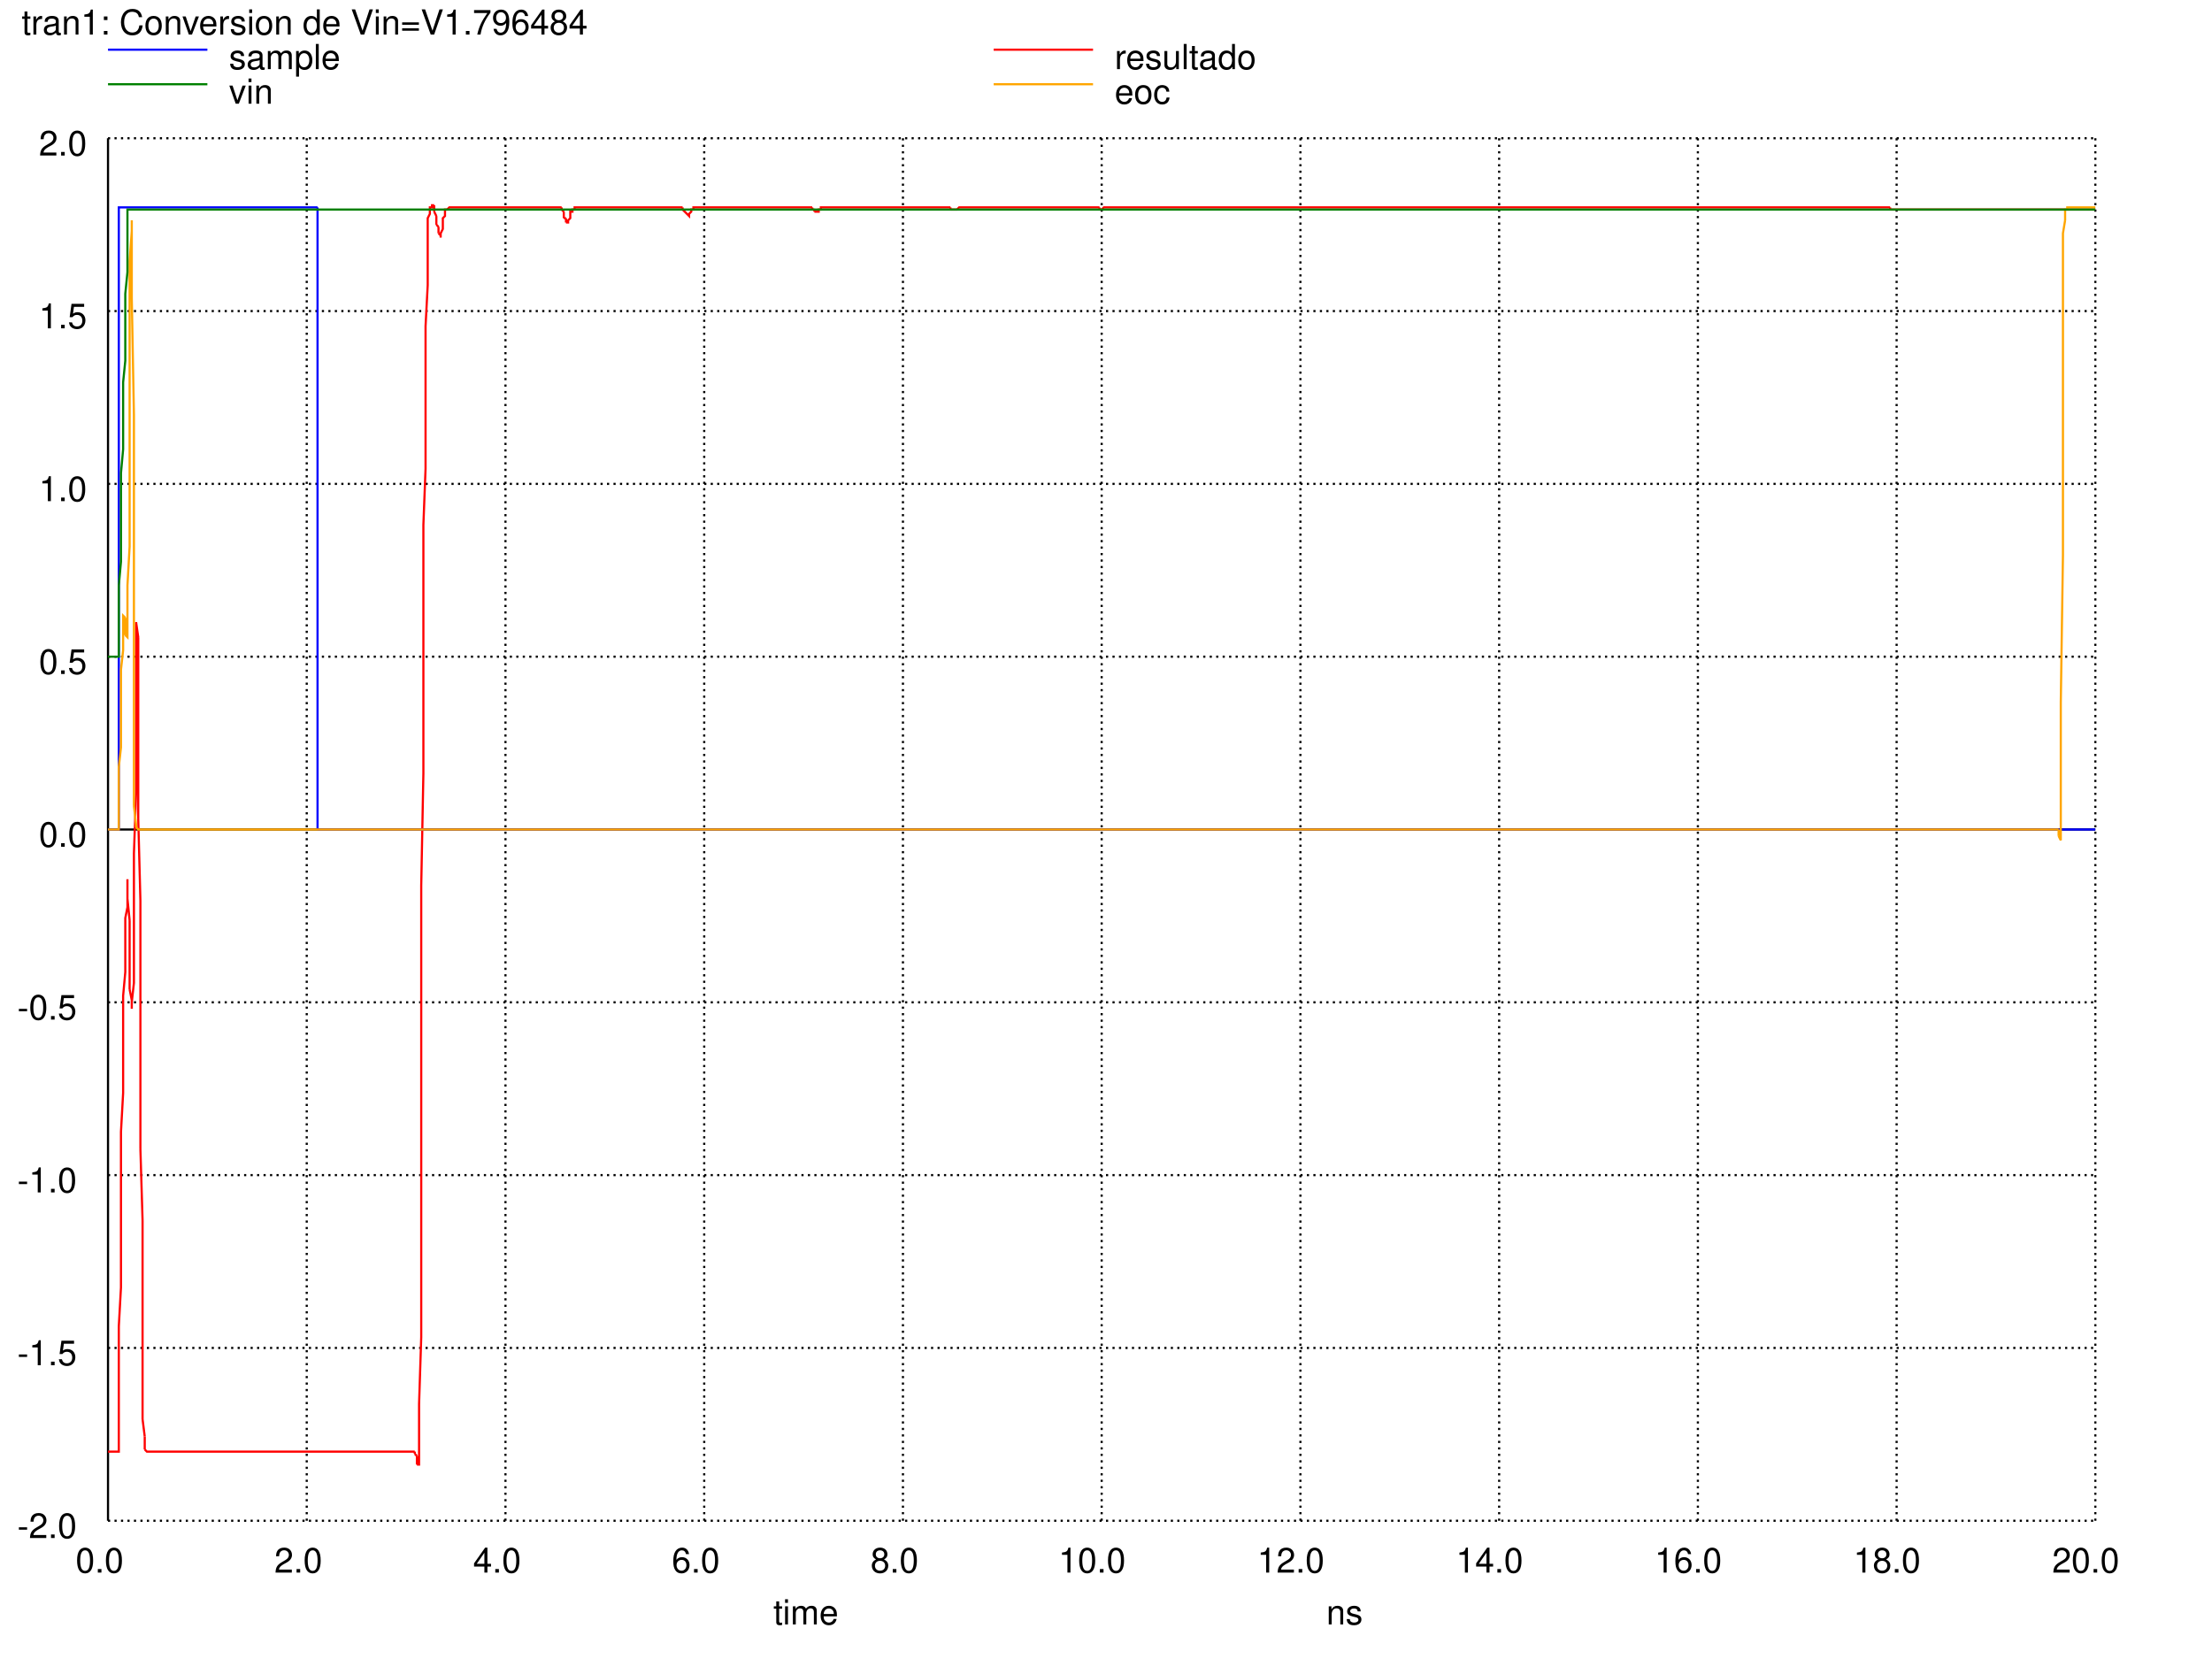
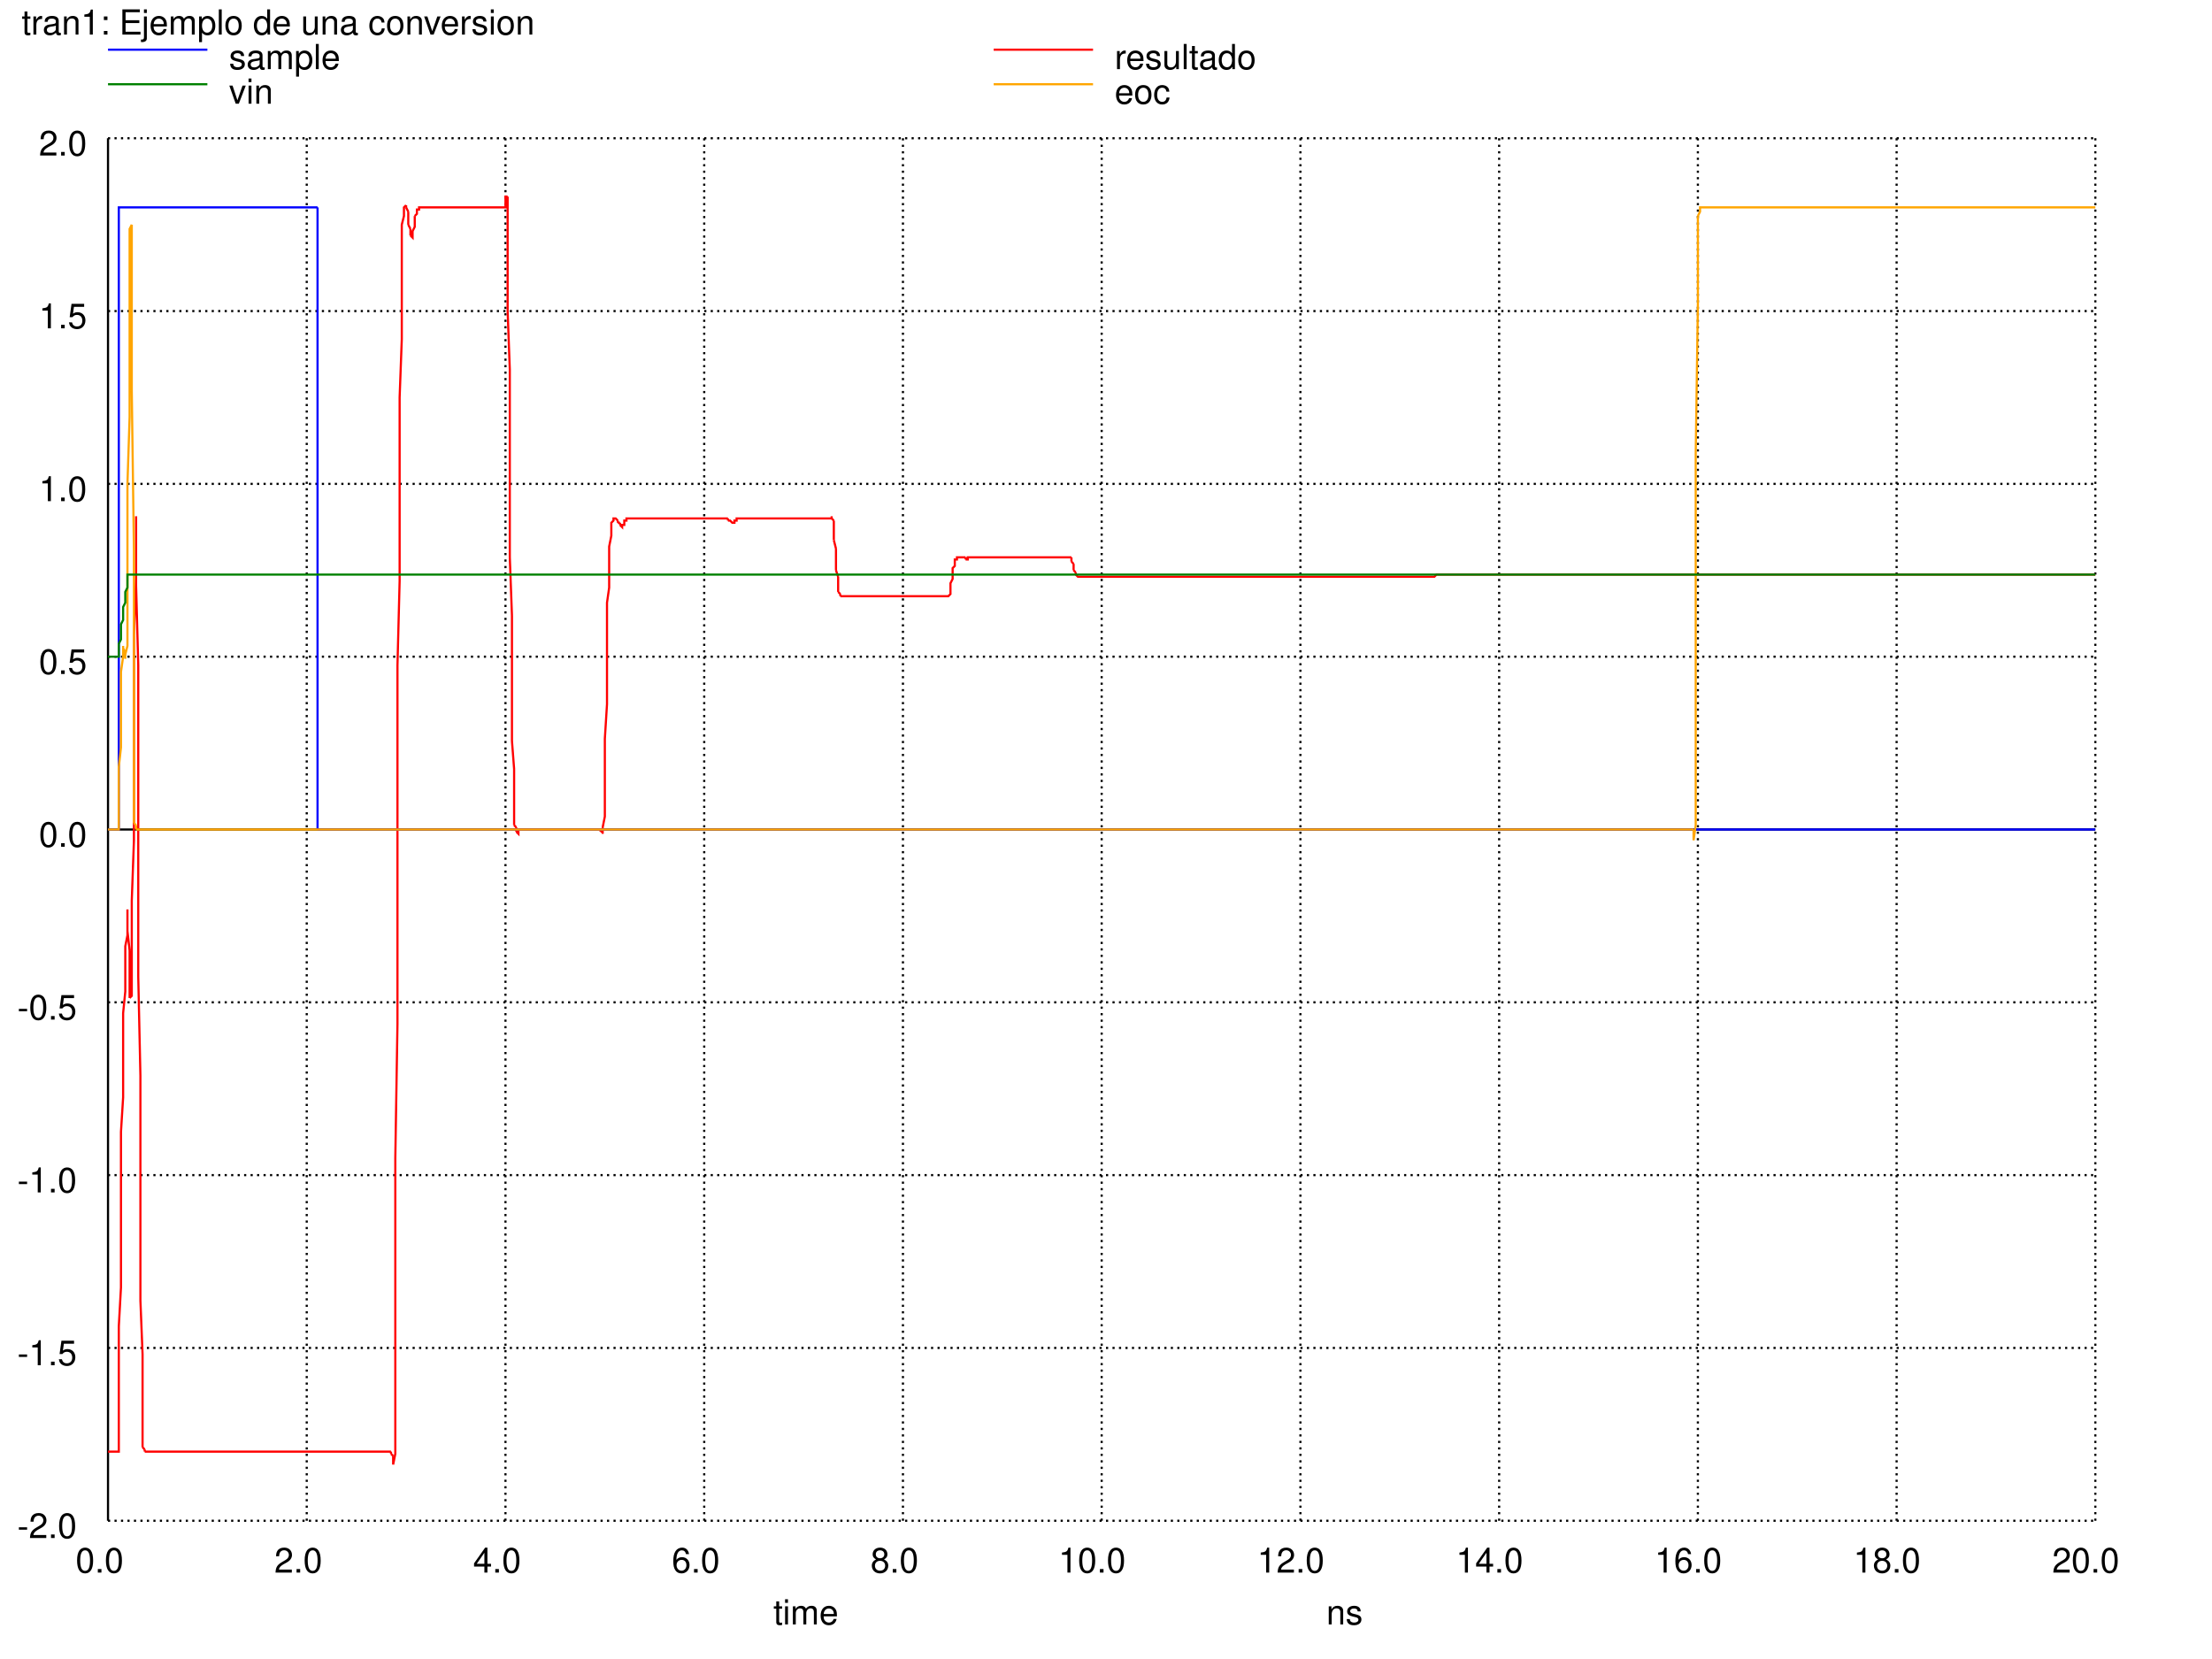
<svg xmlns="http://www.w3.org/2000/svg" version="1.1" width="100%" height="100%" viewBox="0 0 1024 768" style="fill: none; font-family: Helvetica;  font: Helvetica; ">
  <rect x="0" y="0" width="1024" height="768" fill="white" stroke="none" />
  <text stroke="none" fill="black" font-size="16" x="358" y="752">
time
</text>
  <text stroke="none" fill="black" font-size="16" x="10" y="16">
- tran1: Conversion de Vin=V1.796484
+ tran1: Ejemplo de una conversion
</text>
  <path stroke="black" d="M50 704l0 -640" />
  <text stroke="none" fill="black" font-size="16" x="35" y="728">
0.0
</text>
  <path stroke="black" stroke-dasharray="1,2" d="M142 704l0 -640" />
  <text stroke="none" fill="black" font-size="16" x="127" y="728">
2.0
</text>
  <path stroke="black" stroke-dasharray="1,2" d="M234 704l0 -640" />
  <text stroke="none" fill="black" font-size="16" x="219" y="728">
4.0
</text>
  <path stroke="black" stroke-dasharray="1,2" d="M326 704l0 -640" />
  <text stroke="none" fill="black" font-size="16" x="311" y="728">
6.0
</text>
  <path stroke="black" stroke-dasharray="1,2" d="M418 704l0 -640" />
  <text stroke="none" fill="black" font-size="16" x="403" y="728">
8.0
</text>
  <path stroke="black" stroke-dasharray="1,2" d="M510 704l0 -640" />
  <text stroke="none" fill="black" font-size="16" x="490" y="728">
10.0
</text>
  <path stroke="black" stroke-dasharray="1,2" d="M602 704l0 -640" />
  <text stroke="none" fill="black" font-size="16" x="582" y="728">
12.0
</text>
  <path stroke="black" stroke-dasharray="1,2" d="M694 704l0 -640" />
  <text stroke="none" fill="black" font-size="16" x="674" y="728">
14.0
</text>
  <path stroke="black" stroke-dasharray="1,2" d="M786 704l0 -640" />
  <text stroke="none" fill="black" font-size="16" x="766" y="728">
16.0
</text>
  <path stroke="black" stroke-dasharray="1,2" d="M878 704l0 -640" />
  <text stroke="none" fill="black" font-size="16" x="858" y="728">
18.0
</text>
  <path stroke="black" stroke-dasharray="1,2" d="M970 704l0 -640" />
  <text stroke="none" fill="black" font-size="16" x="950" y="728">
20.0
</text>
  <text stroke="none" fill="black" font-size="16" x="614" y="752">
ns
</text>
  <path stroke="black" stroke-dasharray="1,2" d="M50 704l920 0" />
  <text stroke="none" fill="black" font-size="16" x="8" y="712">
-2.0
</text>
  <path stroke="black" stroke-dasharray="1,2" d="M50 624l920 0" />
  <text stroke="none" fill="black" font-size="16" x="8" y="632">
-1.5
</text>
  <path stroke="black" stroke-dasharray="1,2" d="M50 544l920 0" />
  <text stroke="none" fill="black" font-size="16" x="8" y="552">
-1.0
</text>
  <path stroke="black" stroke-dasharray="1,2" d="M50 464l920 0" />
  <text stroke="none" fill="black" font-size="16" x="8" y="472">
-0.5
</text>
  <path stroke="black" d="M50 384l920 0" />
  <text stroke="none" fill="black" font-size="16" x="18" y="392">
0.0
</text>
  <path stroke="black" stroke-dasharray="1,2" d="M50 304l920 0" />
  <text stroke="none" fill="black" font-size="16" x="18" y="312">
0.5
</text>
  <path stroke="black" stroke-dasharray="1,2" d="M50 224l920 0" />
  <text stroke="none" fill="black" font-size="16" x="18" y="232">
1.0
</text>
  <path stroke="black" stroke-dasharray="1,2" d="M50 144l920 0" />
  <text stroke="none" fill="black" font-size="16" x="18" y="152">
1.5
</text>
  <path stroke="black" stroke-dasharray="1,2" d="M50 64l920 0" />
  <text stroke="none" fill="black" font-size="16" x="18" y="72">
2.0
</text>
  <text stroke="none" fill="black" font-size="16" x="10" y="32">
     
</text>
  <path stroke="red" d="M460 23l46 0" />
  <text stroke="none" fill="black" font-size="16" x="516" y="32">
resultado
</text>
-   <path stroke="red" d="M50 672l5 0 0 -58 1 -18 0 -72 1 -18 0 -45 1 -11 0 -25 1 -5 0 -13M59 416l1 10M60 458l0 -32M60 458l1 5M61 467l0 -4M61 464l1 -9 0 -60 1 -28 0 -79 1 7M64 379l0 -84M64 379l1 38M65 532l0 -115M65 532l1 33M66 657l0 -92M66 657l1 8" />
-   <path stroke="red" d="M67 671l0 -6M67 671l1 1 124 0M192 673l0 -1M192 673l1 1M193 678l0 -4M193 678l1 0 0 -28 1 -31 0 -209 1 -52 0 -115 1 -26 0 -66 1 -19 0 -31 1 -2 0 -3 1 0 0 -1 1 0M201 98l0 -3M201 98l1 2M202 104l0 -4M202 104l1 1M203 108l0 -3" />
-   <path stroke="red" d="M203 108l1 1M204 110l0 -2 1 -2 0 -5 1 -1 0 -3 1 0 1 -1 52 0M260 97l0 -1M260 97l1 1M261 101l0 -3M261 101l1 0M262 103l0 -2M262 103l1 0 0 -1 1 -1 0 -3 1 0 0 -1 1 0 0 -1 50 0M316 97l0 -1M316 97l3 3 0 -1 1 -1 0 -1 1 0 0 -1 55 0" />
-   <path stroke="red" d="M376 97l0 -1M376 97l1 0M377 98l0 -1M377 98l2 0 0 -1 1 0 0 -1 60 0M440 97l0 -1M440 97l3 0 1 -1 65 0M509 97l0 -1M509 97l1 0 1 -1 364 0M875 97l0 -1M875 97l95 0" />
+   <path stroke="red" d="M50 672l5 0 0 -58 1 -18 0 -72 1 -16 0 -39 1 -10 0 -21 1 -5 0 -12M59 431l1 9M60 462l0 -22M60 462l1 -1 0 -44 1 -28 0 -95 1 -28M63 271l0 -32M63 271l1 37M64 452l0 -144M64 452l1 46M65 602l0 -104M65 602l1 25M66 670l0 -43M66 670l1 1" />
+   <path stroke="red" d="M67 672l0 -1M67 672l114 0M181 673l0 -1M181 673l1 1M182 678l0 -4M182 678l1 -5 0 -137 1 -62 0 -166 1 -39 0 -85 1 -27 0 -53 1 -4 0 -4 1 -1M188 96l0 -1M188 96l1 2M189 104l0 -6M189 104l1 2M190 109l0 -3M190 109l1 1 0 -3 1 -2 0 -5" />
+   <path stroke="red" d="M192 100l1 -1 0 -2 1 0 0 -1 40 0 0 -5 1 0M235 144l0 -53M235 144l1 27M236 258l0 -87M236 258l1 27M237 343l0 -58M237 343l1 13M238 382l0 -26M238 382l1 1M239 385l0 -2M239 385l1 1 0 -2 38 0M278 385l0 -1M278 385l1 0M279 386l0 -3" />
+   <path stroke="red" d="M279 383l1 -5 0 -36 1 -16 0 -47 1 -7 0 -19 1 -5 0 -6 1 -1 0 -1 1 0 1 1M286 242l0 -1M286 242l1 0M287 243l0 -1M287 243l1 1 0 -1 1 0 0 -2 1 0 0 -1 47 0M337 241l0 -1M337 241l1 0 1 1 1 0 0 -1 1 0 0 -1 44 0 0 -1M385 240l1 1M386 250l0 -9" />
+   <path stroke="red" d="M386 250l1 4M387 264l0 -10M387 264l1 3M388 274l0 -7M388 274l1 1M389 276l0 -1M389 276l50 0 1 -1 0 -5 1 -2 0 -5 1 -1 0 -3 1 0 0 -1 4 0M447 259l0 -1M447 259l1 0 0 -1 48 0M496 260l0 -2M496 260l1 1M497 264l0 -3M497 264l1 1M498 266l0 -1" />
+   <path stroke="red" d="M498 266l1 1 165 0 1 -1 305 0" />
  <path stroke="blue" d="M50 23l46 0" />
  <text stroke="none" fill="black" font-size="16" x="106" y="32">
sample
</text>
  <path stroke="blue" d="M50 384l5 0 0 -288 92 0M147 384l0 -288M147 384l823 0" />
  <path stroke="#FFA500" d="M460 39l46 0" />
  <text stroke="none" fill="black" font-size="16" x="516" y="48">
eoc
</text>
-   <path stroke="#FFA500" d="M50 384l5 0 0 -29 1 -9 0 -36 1 -9 0 -16 1 1M58 294l0 -8M58 294l1 1 0 -24 1 -18 0 -132 1 -14M61 138l0 -36M61 138l1 54M62 373l0 -181M62 373l1 9M63 383l0 -1M63 383l1 1 889 0M953 387l0 -3M953 387l1 2 0 -64 1 -68 0 -149 1 -6" />
-   <path stroke="#FFA500" d="M956 102l0 -5 1 0 0 -1 13 0" />
+   <path stroke="#FFA500" d="M50 384l5 0 0 -29 1 -9 0 -35 1 -7 0 -5M57 300l1 2M58 305l0 -3M58 303l1 -4 0 -75 1 -31 0 -87 1 -2M61 181l0 -77M61 181l1 74M62 381l0 -126M62 381l1 1M63 384l0 -2M63 384l721 0M784 389l0 -5M784 389l1 -7 0 -172 1 -69 0 -41" />
+   <path stroke="#FFA500" d="M786 100l1 -2 0 -2 183 0" />
  <path stroke="green" d="M50 39l46 0" />
  <text stroke="none" fill="black" font-size="16" x="106" y="48">
vin
</text>
-   <path stroke="green" d="M50 304l5 0 0 -33 1 -11 0 -41 1 -11 0 -31 1 -10 0 -31 1 -10 0 -29 911 0" />
+   <path stroke="green" d="M50 304l5 0 0 -6 1 -2 0 -7 1 -2 0 -6 1 -2 0 -5 1 -2 0 -6 911 0" />
</svg>
